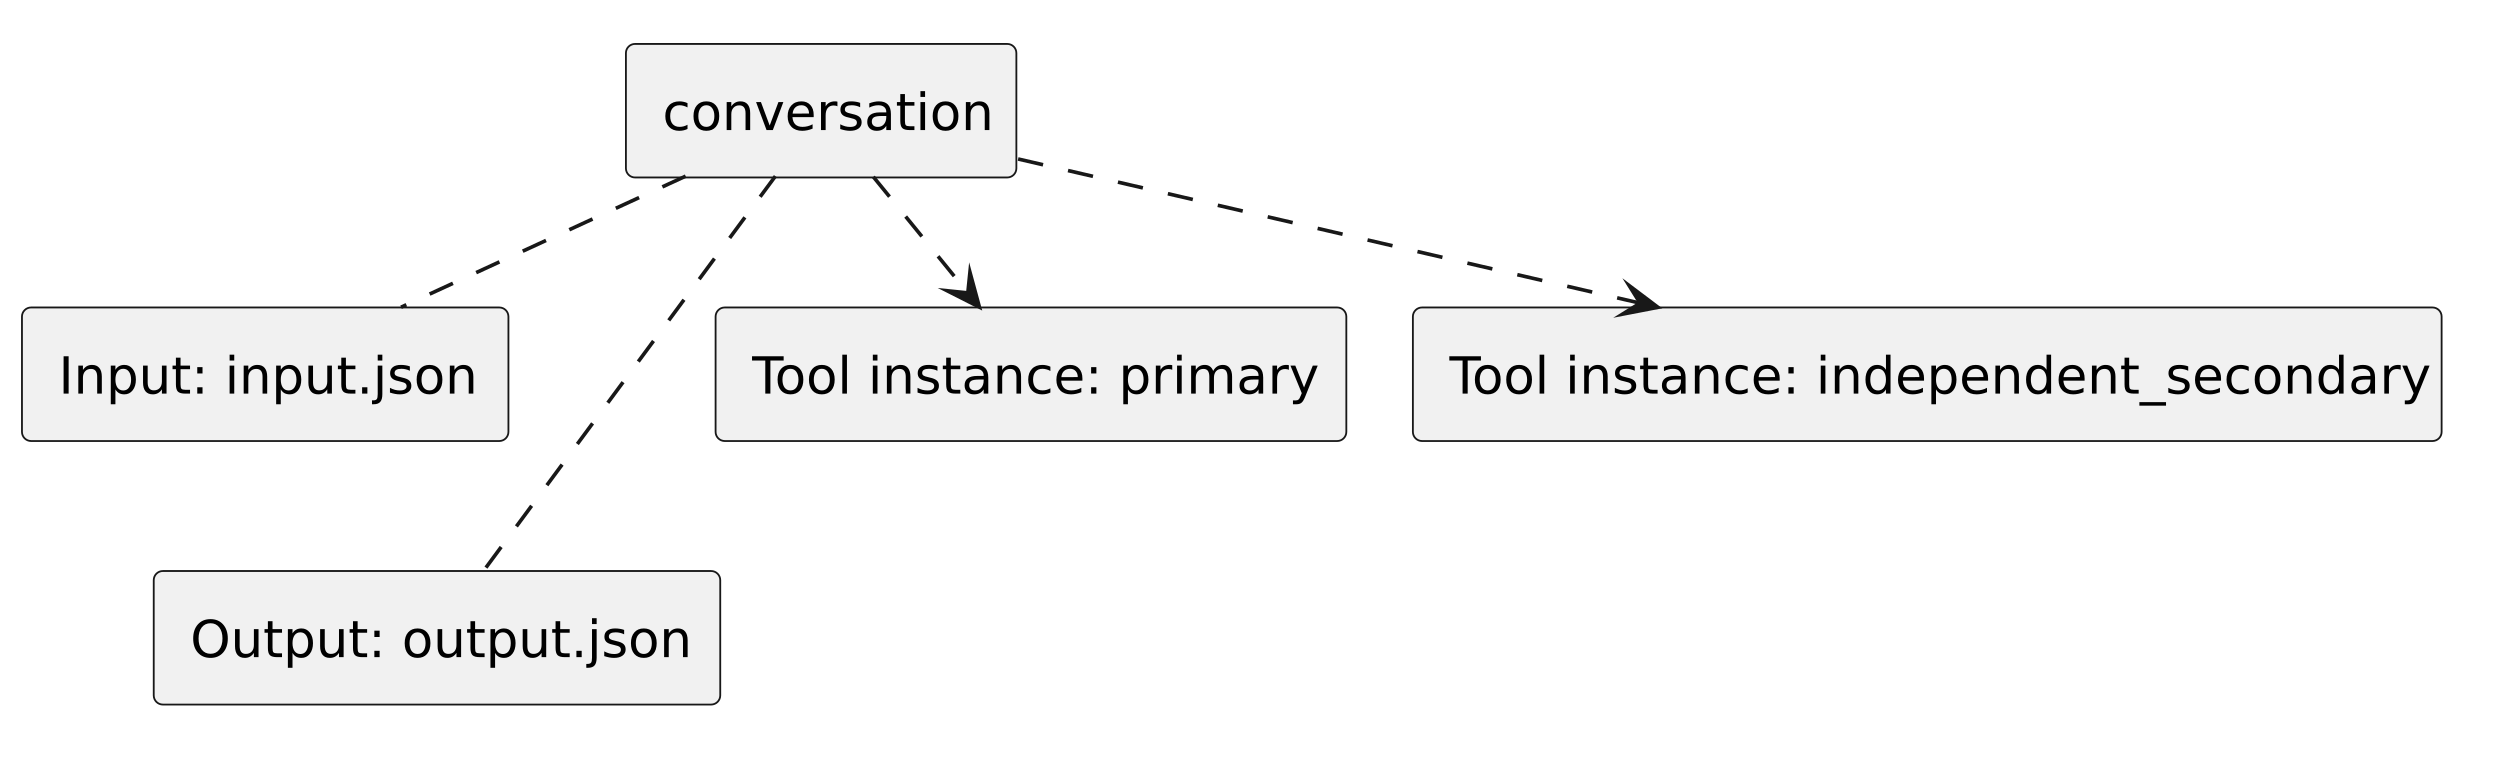
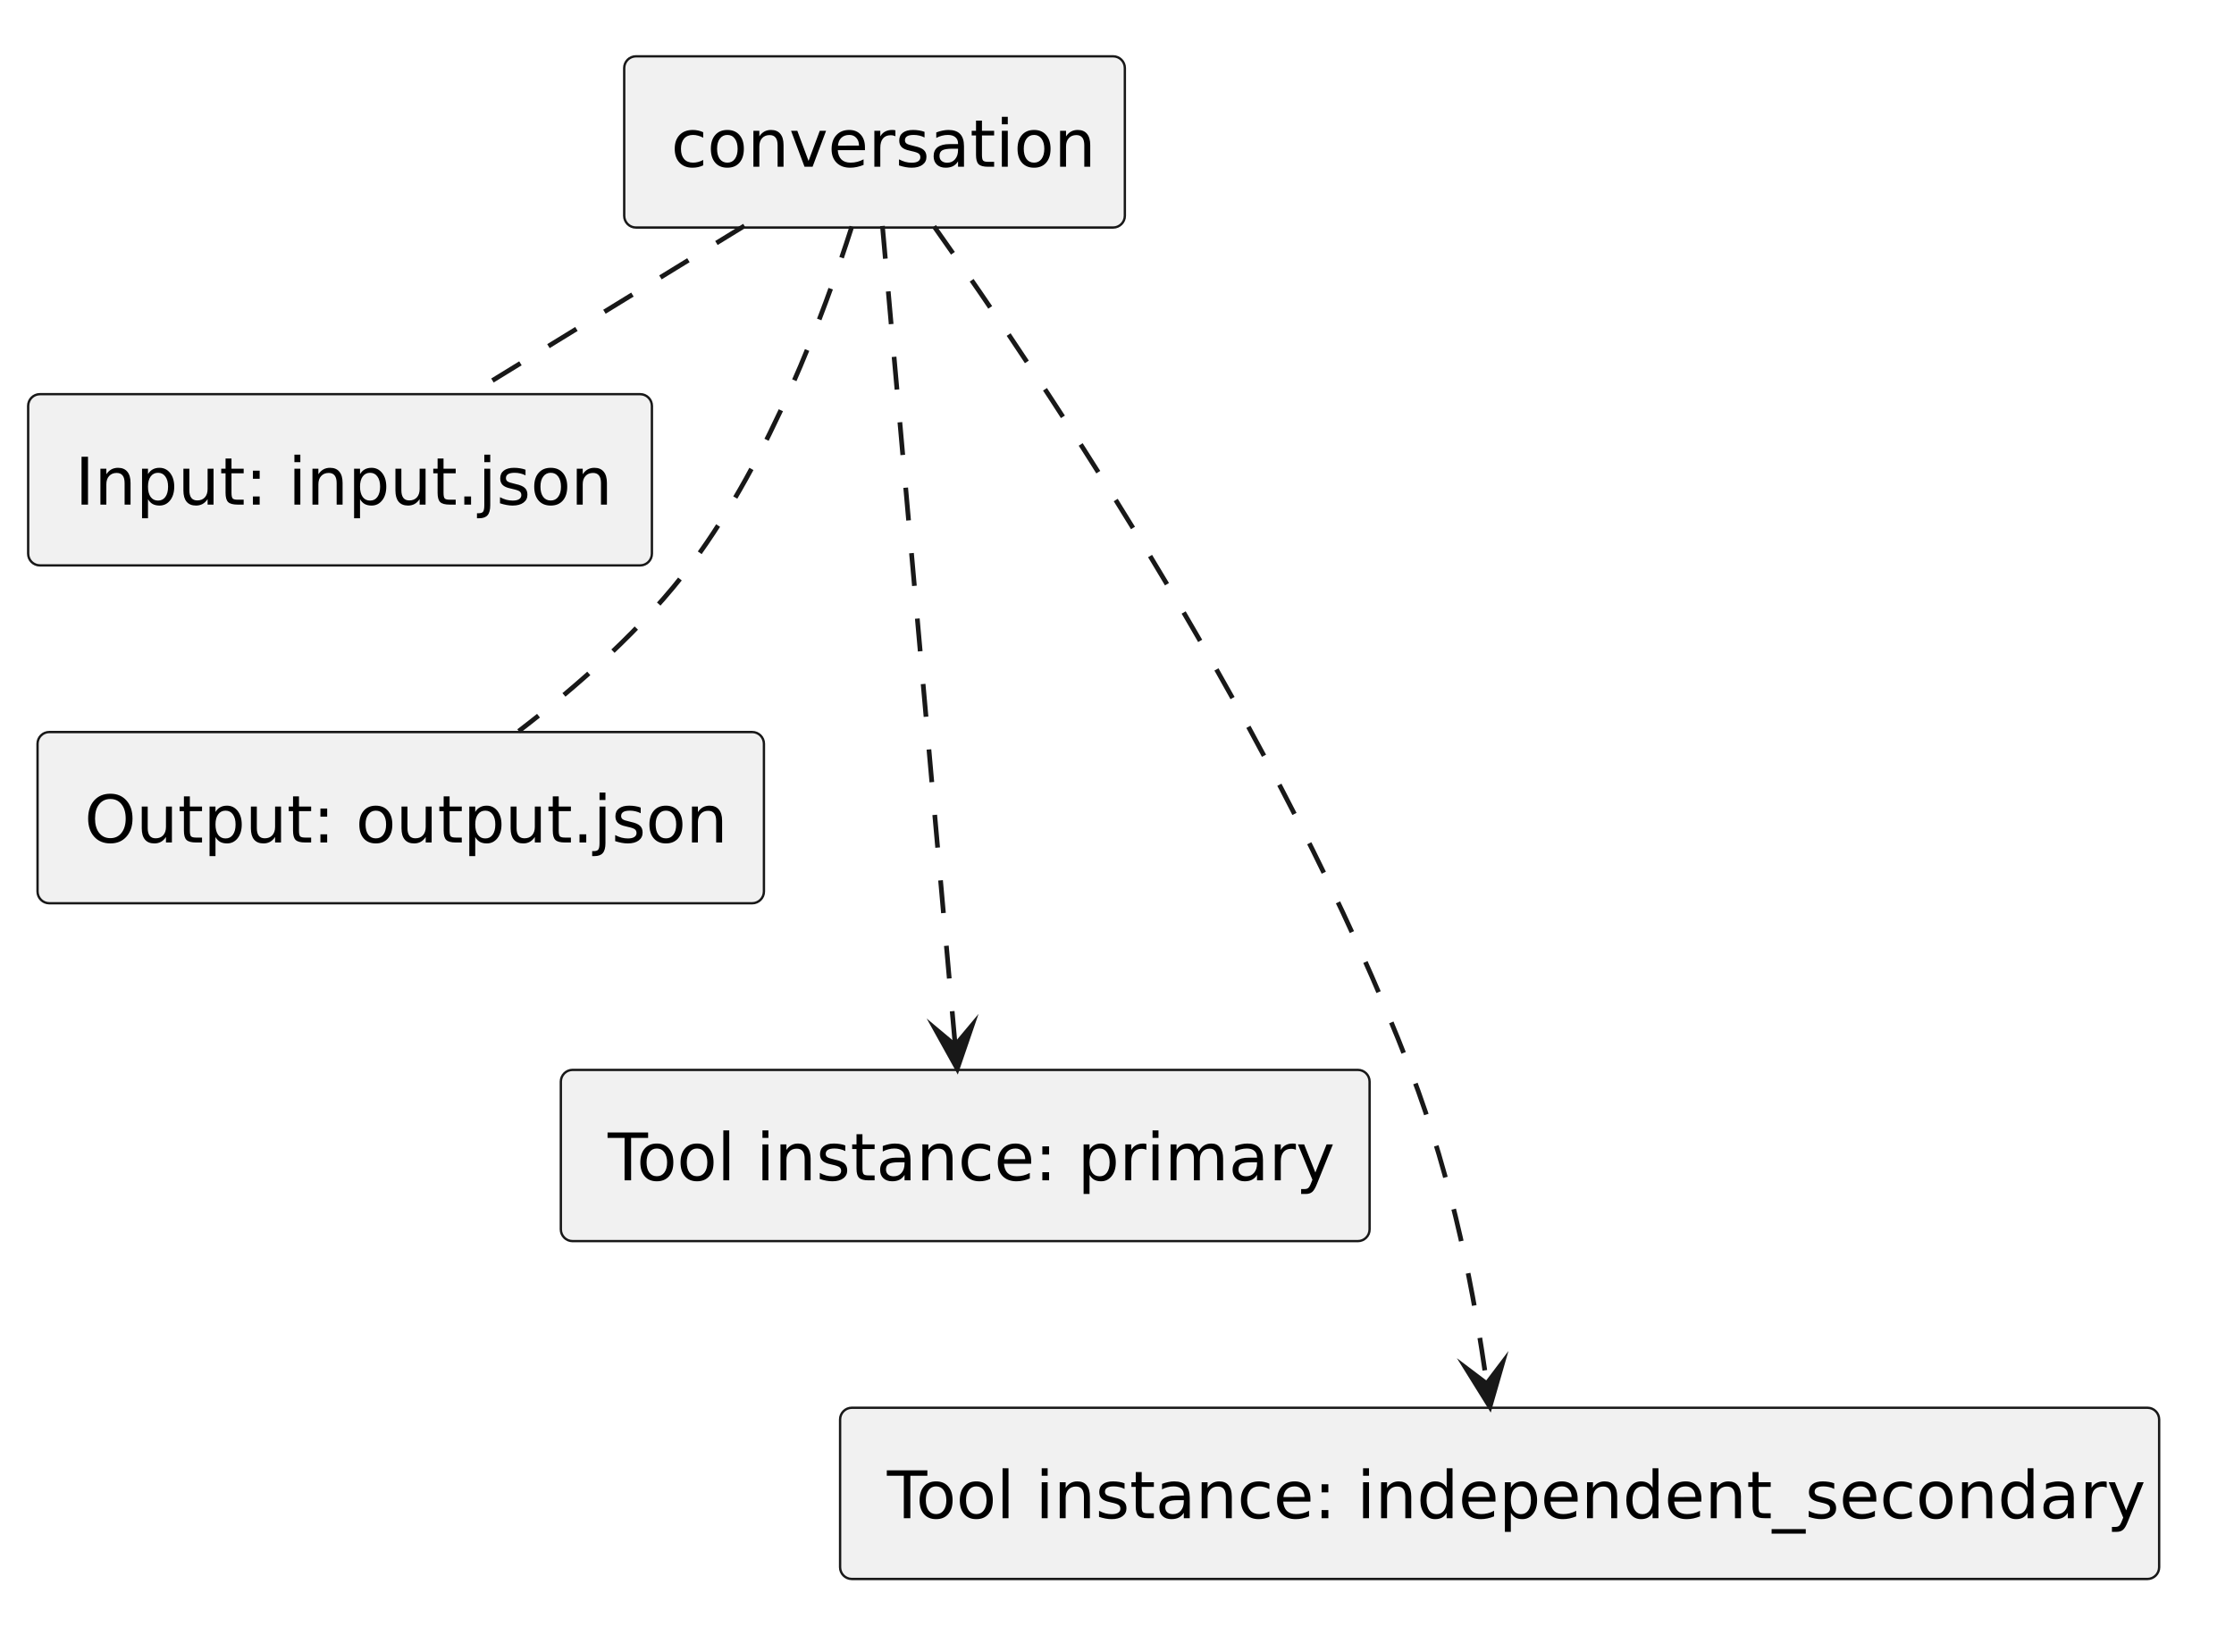
- <svg xmlns="http://www.w3.org/2000/svg" xmlns:xlink="http://www.w3.org/1999/xlink" version="1.1" data-diagram-type="DESCRIPTION" style="width:683px;height:208px;background:#FFFFFF;" width="683px" height="208px" viewBox="0 0 683 208" zoomAndPan="magnify" preserveAspectRatio="none" contentStyleType="text/css">
+ <svg xmlns="http://www.w3.org/2000/svg" xmlns:xlink="http://www.w3.org/1999/xlink" version="1.1" data-diagram-type="DESCRIPTION" style="width:476px;height:352px;background:#FFFFFF;" width="476px" height="352px" viewBox="0 0 476 352" zoomAndPan="magnify" preserveAspectRatio="none" contentStyleType="text/css">
  <defs />
  <g font-family="DejaVu Sans, Liberation Sans, Arial, sans-serif" lengthAdjust="spacing">
    <g class="entity" data-qualified-name="n0" id="ent0001" data-source-line="5">
      <a target="_top" href="//github.com/gorban/api-agent/blob/_____switch_branch_____/tests/integration/fixtures/tool_instances/independent/conversation.md.html" xlink:href="//github.com/gorban/api-agent/blob/_____switch_branch_____/tests/integration/fixtures/tool_instances/independent/conversation.md.html" xlink:type="simple" xlink:actuate="onRequest" xlink:show="new" title="//github.com/gorban/api-agent/blob/_____switch_branch_____/tests/integration/fixtures/tool_instances/independent/conversation.md.html" xlink:title="//github.com/gorban/api-agent/blob/_____switch_branch_____/tests/integration/fixtures/tool_instances/independent/conversation.md.html">
-         <rect x="171" y="12" width="106.673" height="36.488" fill="#F1F1F1" style="stroke:#181818;stroke-width:0.5;" rx="2.5" ry="2.5" />
-         <text x="181" y="35.535" fill="#000" font-size="14" textLength="86.673">conversation</text>
+         <rect x="133" y="12" width="106.673" height="36.488" fill="#F1F1F1" style="stroke:#181818;stroke-width:0.5;" rx="2.5" ry="2.5" />
+         <text x="143" y="35.535" fill="#000" font-size="14" textLength="86.673">conversation</text>
      </a>
    </g>
    <g class="entity" data-qualified-name="ref0" id="ent0002" data-source-line="6">
      <a target="_top" href="//github.com/gorban/api-agent/blob/_____switch_branch_____/tests/integration/fixtures/tool_instances/input.json" xlink:href="//github.com/gorban/api-agent/blob/_____switch_branch_____/tests/integration/fixtures/tool_instances/input.json" xlink:type="simple" xlink:actuate="onRequest" xlink:show="new" title="//github.com/gorban/api-agent/blob/_____switch_branch_____/tests/integration/fixtures/tool_instances/input.json" xlink:title="//github.com/gorban/api-agent/blob/_____switch_branch_____/tests/integration/fixtures/tool_instances/input.json">
        <rect x="6" y="84" width="132.902" height="36.488" fill="#F1F1F1" style="stroke:#181818;stroke-width:0.5;" rx="2.5" ry="2.5" />
        <text x="16" y="107.535" fill="#000" font-size="14" textLength="112.902">Input: input.json</text>
      </a>
    </g>
    <g class="entity" data-qualified-name="ref1" id="ent0004" data-source-line="8">
      <a target="_top" href="//github.com/gorban/api-agent/blob/_____switch_branch_____/tests/integration/fixtures/tool_instances/output.json" xlink:href="//github.com/gorban/api-agent/blob/_____switch_branch_____/tests/integration/fixtures/tool_instances/output.json" xlink:type="simple" xlink:actuate="onRequest" xlink:show="new" title="//github.com/gorban/api-agent/blob/_____switch_branch_____/tests/integration/fixtures/tool_instances/output.json" xlink:title="//github.com/gorban/api-agent/blob/_____switch_branch_____/tests/integration/fixtures/tool_instances/output.json">
-         <rect x="42" y="156" width="154.771" height="36.488" fill="#F1F1F1" style="stroke:#181818;stroke-width:0.5;" rx="2.5" ry="2.5" />
-         <text x="52" y="179.535" fill="#000" font-size="14" textLength="134.771">Output: output.json</text>
+         <rect x="8" y="156" width="154.771" height="36.488" fill="#F1F1F1" style="stroke:#181818;stroke-width:0.5;" rx="2.5" ry="2.5" />
+         <text x="18" y="179.535" fill="#000" font-size="14" textLength="134.771">Output: output.json</text>
      </a>
    </g>
    <g class="entity" data-qualified-name="toolbinding0" id="ent0007" data-source-line="11">
      <a target="_top" href="//github.com/gorban/api-agent/blob/_____switch_branch_____/tests/integration/fixtures/tool_instances/independent/conversation.md.html#workflow-tool-node-conversation-primary" xlink:href="//github.com/gorban/api-agent/blob/_____switch_branch_____/tests/integration/fixtures/tool_instances/independent/conversation.md.html#workflow-tool-node-conversation-primary" xlink:type="simple" xlink:actuate="onRequest" xlink:show="new" title="//github.com/gorban/api-agent/blob/_____switch_branch_____/tests/integration/fixtures/tool_instances/independent/conversation.md.html#workflow-tool-node-conversation-primary" xlink:title="//github.com/gorban/api-agent/blob/_____switch_branch_____/tests/integration/fixtures/tool_instances/independent/conversation.md.html#workflow-tool-node-conversation-primary">
-         <rect x="195.5" y="84" width="172.318" height="36.488" fill="#F1F1F1" style="stroke:#181818;stroke-width:0.5;" rx="2.5" ry="2.5" />
-         <text x="205.5" y="107.535" fill="#000" font-size="14" textLength="152.318">Tool instance: primary</text>
+         <rect x="119.5" y="228" width="172.318" height="36.488" fill="#F1F1F1" style="stroke:#181818;stroke-width:0.5;" rx="2.5" ry="2.5" />
+         <text x="129.5" y="251.535" fill="#000" font-size="14" textLength="152.318">Tool instance: primary</text>
      </a>
    </g>
    <g class="entity" data-qualified-name="toolbinding1" id="ent0009" data-source-line="13">
      <a target="_top" href="//github.com/gorban/api-agent/blob/_____switch_branch_____/tests/integration/fixtures/tool_instances/independent/conversation.md.html#workflow-tool-node-conversation-secondary" xlink:href="//github.com/gorban/api-agent/blob/_____switch_branch_____/tests/integration/fixtures/tool_instances/independent/conversation.md.html#workflow-tool-node-conversation-secondary" xlink:type="simple" xlink:actuate="onRequest" xlink:show="new" title="//github.com/gorban/api-agent/blob/_____switch_branch_____/tests/integration/fixtures/tool_instances/independent/conversation.md.html#workflow-tool-node-conversation-secondary" xlink:title="//github.com/gorban/api-agent/blob/_____switch_branch_____/tests/integration/fixtures/tool_instances/independent/conversation.md.html#workflow-tool-node-conversation-secondary">
-         <rect x="386" y="84" width="281.051" height="36.488" fill="#F1F1F1" style="stroke:#181818;stroke-width:0.5;" rx="2.5" ry="2.5" />
-         <text x="396" y="107.535" fill="#000" font-size="14" textLength="261.051">Tool instance: independent_secondary</text>
+         <rect x="179" y="300" width="281.051" height="36.488" fill="#F1F1F1" style="stroke:#181818;stroke-width:0.5;" rx="2.5" ry="2.5" />
+         <text x="189" y="323.535" fill="#000" font-size="14" textLength="261.051">Tool instance: independent_secondary</text>
      </a>
    </g>
    <g class="link" data-entity-1="ent0001" data-entity-2="ent0002" id="lnk3" data-link-type="association">
-       <path d="M187.317,48.124 C163.674,59.012 133.182,73.055 109.563,83.932" style="stroke:#181818;stroke-width:1;stroke-dasharray:7,7;" fill="none" />
+       <path d="M158.612,48.124 C140.947,58.971 118.181,72.95 100.495,83.81" style="stroke:#181818;stroke-width:1;stroke-dasharray:7,7;" fill="none" />
    </g>
    <g class="link" data-entity-1="ent0001" data-entity-2="ent0004" id="lnk5" data-link-type="association">
-       <path d="M211.835,48.129 C191.653,75.422 152.42,128.48 132.21,155.811" style="stroke:#181818;stroke-width:1;stroke-dasharray:7,7;" fill="none" />
+       <path d="M181.506,48.268 C175.492,67.134 164.084,97.644 147.5,120 C137.291,133.761 122.882,146.354 110.524,155.809" style="stroke:#181818;stroke-width:1;stroke-dasharray:7,7;" fill="none" />
    </g>
    <g class="link" data-entity-1="ent0001" data-entity-2="ent0007" id="lnk8" data-link-type="dependency">
-       <polygon points="267.572,83.896,264.991,74.391,264.415,80.018,258.788,79.442,267.572,83.896" fill="#181818" style="stroke:#181818;stroke-width:1;stroke-linejoin:miter;stroke-miterlimit:10;" />
-       <path d="M238.59,48.303 C247.425,59.154 255.611,69.206 264.415,80.018" style="stroke:#181818;stroke-width:1;stroke-dasharray:7,7;" fill="none" />
+       <polygon points="203.97,227.768,207.158,218.449,203.528,222.787,199.19,219.157,203.97,227.768" fill="#181818" style="stroke:#181818;stroke-width:1;stroke-linejoin:miter;stroke-miterlimit:10;" />
+       <path d="M188.023,48.151 C191.58,88.22 199.963,182.637 203.528,222.787" style="stroke:#181818;stroke-width:1;stroke-dasharray:7,7;" fill="none" />
    </g>
    <g class="link" data-entity-1="ent0001" data-entity-2="ent0009" id="lnk10" data-link-type="dependency">
-       <polygon points="452.951,83.952,445.086,78.023,448.08,82.823,443.28,85.817,452.951,83.952" fill="#181818" style="stroke:#181818;stroke-width:1;stroke-linejoin:miter;stroke-miterlimit:10;" />
-       <path d="M278.144,43.434 C326.789,54.709 394.065,70.303 448.08,82.823" style="stroke:#181818;stroke-width:1;stroke-dasharray:7,7;" fill="none" />
+       <polygon points="317.462,299.813,320.186,290.348,316.774,294.86,312.262,291.449,317.462,299.813" fill="#181818" style="stroke:#181818;stroke-width:1;stroke-linejoin:miter;stroke-miterlimit:10;" />
+       <path d="M199.019,48.246 C222.484,81.393 273.173,157.011 300.5,228 C309.752,252.034 314.237,276.591 316.774,294.86" style="stroke:#181818;stroke-width:1;stroke-dasharray:7,7;" fill="none" />
    </g>
  </g>
</svg>
